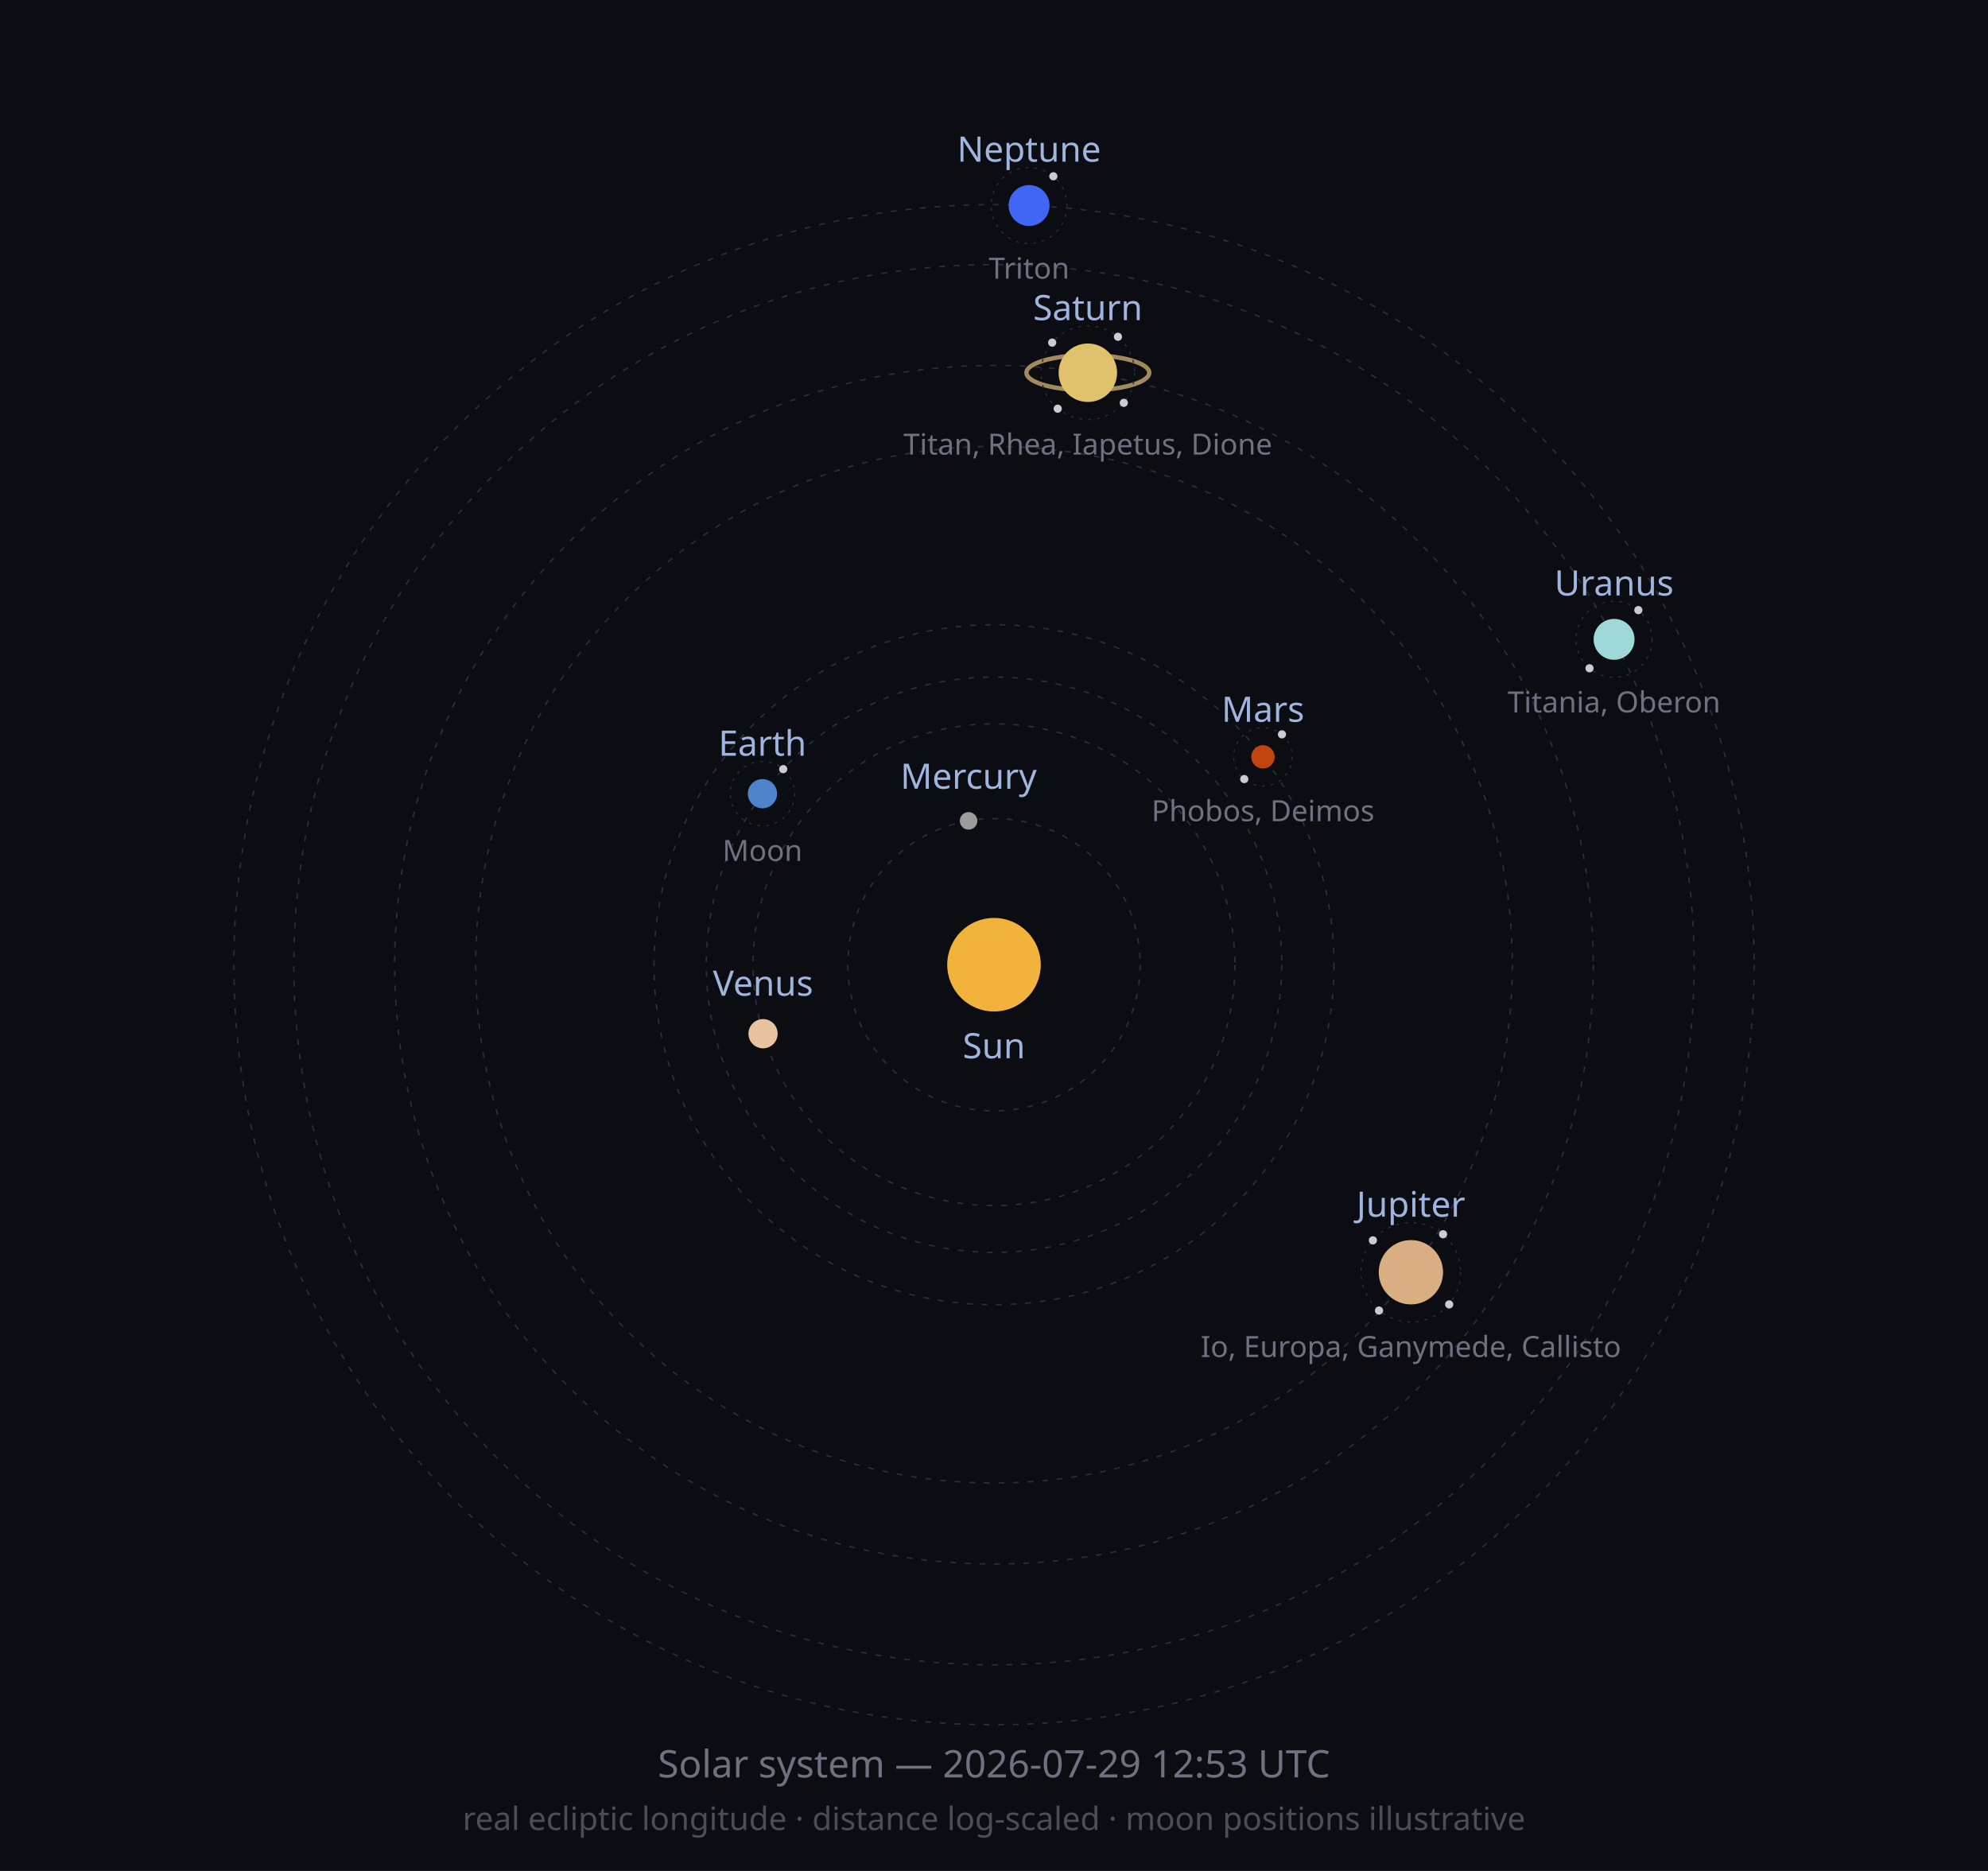
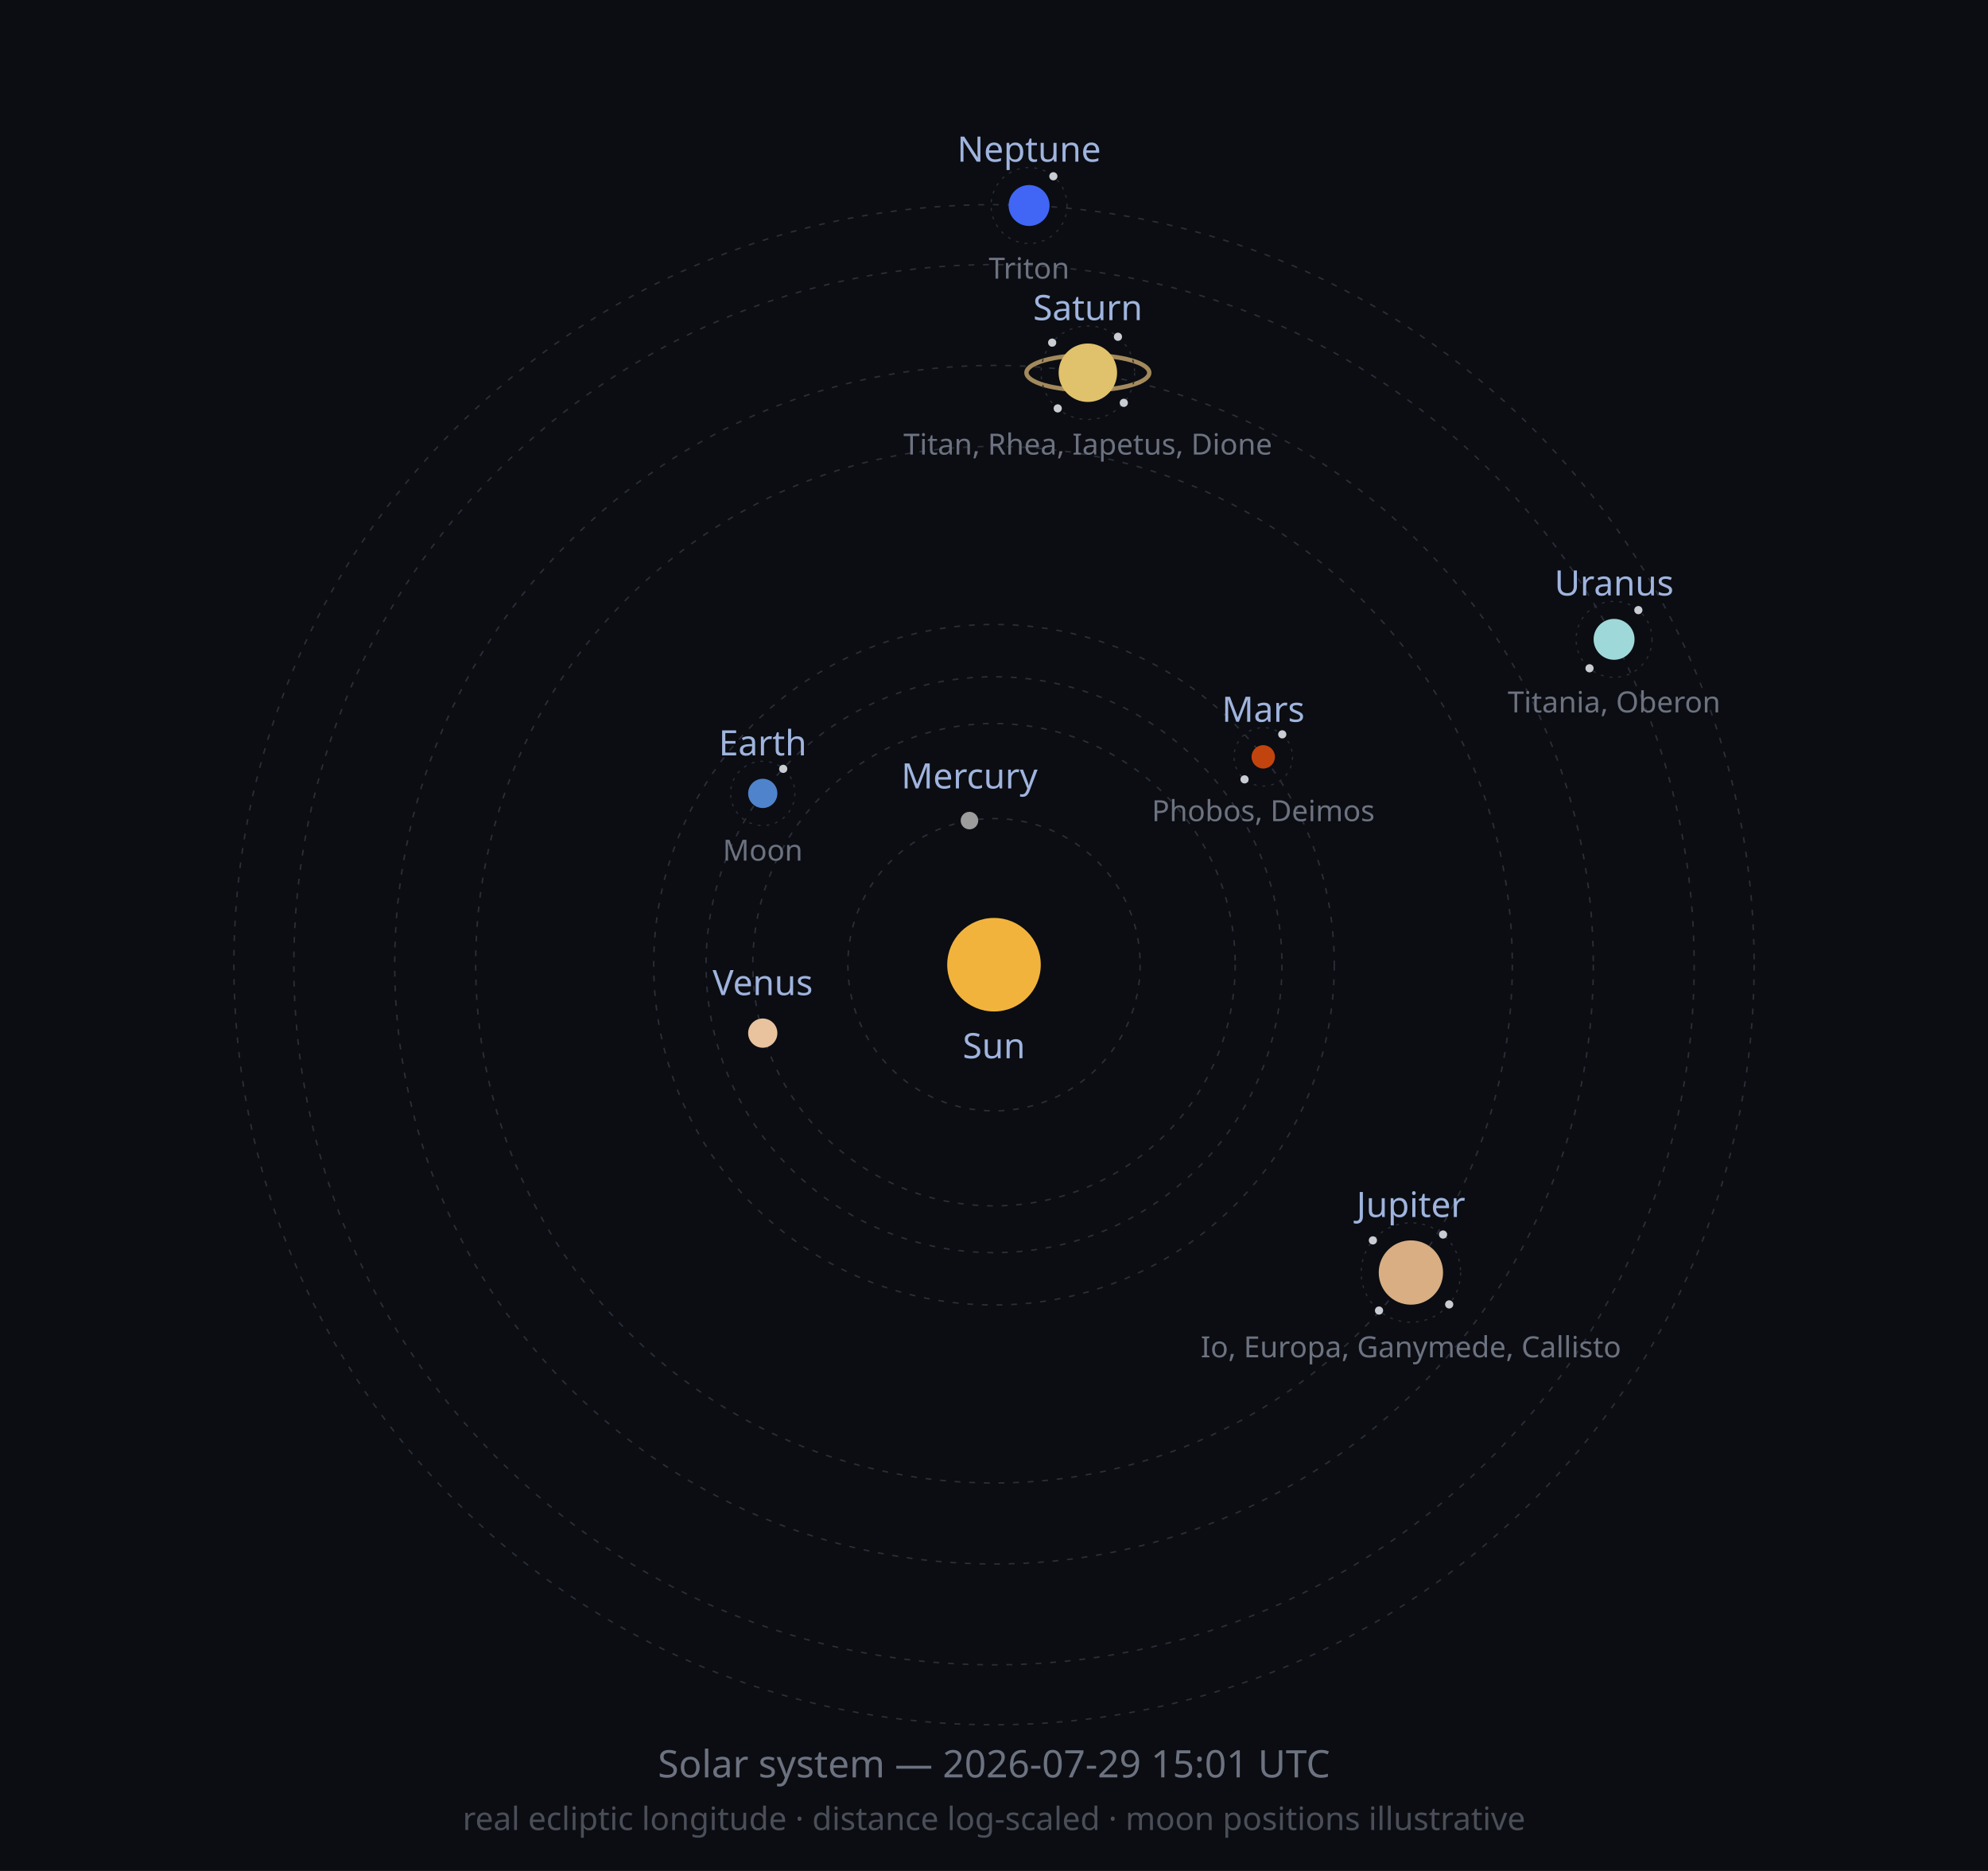
<svg xmlns="http://www.w3.org/2000/svg" width="680" height="640" viewBox="0 0 680 640" role="img">
  <defs>
    <marker id="arrow" viewBox="0 0 10 10" refX="8" refY="5" markerWidth="6" markerHeight="6" orient="auto-start-reverse">
      <path d="M2 1L8 5L2 9" fill="none" stroke="context-stroke" stroke-width="1.5" stroke-linecap="round" stroke-linejoin="round" />
    </marker>
  </defs>
  <style>
  .orbit { fill: none; stroke: #2A2E38; stroke-width: 0.5; stroke-dasharray: 2 3; }
  .moonorbit { fill: none; stroke: #2A2E38; stroke-width: 0.4; stroke-dasharray: 1 2; }
  .lbl { font-family: sans-serif; font-size: 12px; fill: #9FB4DE; }
  .moonlbl { font-family: sans-serif; font-size: 10px; fill: #6C7280; }
</style>
  <rect width="680" height="640" fill="#0B0D12" />
  <circle class="orbit" cx="340" cy="330" r="50.0" />
-   <circle class="orbit" cx="340" cy="330" r="82.4" />
-   <circle class="orbit" cx="340" cy="330" r="98.4" />
-   <circle class="orbit" cx="340" cy="330" r="116.3" />
+   <circle class="orbit" cx="340" cy="330" r="82.5" />
+   <circle class="orbit" cx="340" cy="330" r="98.5" />
+   <circle class="orbit" cx="340" cy="330" r="116.4" />
  <circle class="orbit" cx="340" cy="330" r="177.3" />
  <circle class="orbit" cx="340" cy="330" r="205.0" />
  <circle class="orbit" cx="340" cy="330" r="239.5" />
  <circle class="orbit" cx="340" cy="330" r="260.0" />
  <circle cx="340" cy="330" r="16" fill="#F2B33D" />
  <text class="lbl" x="340" y="362" text-anchor="middle">Sun</text>
-   <circle cx="331.3" cy="280.8" r="3" fill="#9C9C9C" />
-   <text class="lbl" x="331.3" y="269.8" text-anchor="middle">Mercury</text>
-   <circle cx="261.0" cy="353.6" r="5" fill="#E8C39E" />
-   <text class="lbl" x="261.0" y="340.6" text-anchor="middle">Venus</text>
-   <circle cx="260.8" cy="271.5" r="5" fill="#4F83CC" />
-   <circle class="moonorbit" cx="260.8" cy="271.5" r="11" />
-   <circle cx="267.9" cy="263.1" r="1.4" fill="#C9CDD3" />
-   <text class="moonlbl" x="260.8" y="294.5" text-anchor="middle">Moon</text>
-   <text class="lbl" x="260.8" y="258.5" text-anchor="middle">Earth</text>
-   <circle cx="432.0" cy="258.9" r="4" fill="#C1440E" />
-   <circle class="moonorbit" cx="432.0" cy="258.9" r="10" />
-   <circle cx="438.5" cy="251.2" r="1.4" fill="#C9CDD3" />
-   <circle cx="425.6" cy="266.5" r="1.4" fill="#C9CDD3" />
-   <text class="moonlbl" x="432.0" y="280.9" text-anchor="middle">Phobos, Deimos</text>
-   <text class="lbl" x="432.0" y="246.9" text-anchor="middle">Mars</text>
-   <circle cx="482.6" cy="435.2" r="11" fill="#D8AE82" />
-   <circle class="moonorbit" cx="482.6" cy="435.2" r="17" />
-   <circle cx="493.6" cy="422.2" r="1.4" fill="#C9CDD3" />
+   <circle cx="331.6" cy="280.7" r="3" fill="#9C9C9C" />
+   <text class="lbl" x="331.6" y="269.7" text-anchor="middle">Mercury</text>
+   <circle cx="260.9" cy="353.4" r="5" fill="#E8C39E" />
+   <text class="lbl" x="260.9" y="340.4" text-anchor="middle">Venus</text>
+   <circle cx="260.9" cy="271.4" r="5" fill="#4F83CC" />
+   <circle class="moonorbit" cx="260.9" cy="271.4" r="11" />
+   <circle cx="267.9" cy="263.0" r="1.4" fill="#C9CDD3" />
+   <text class="moonlbl" x="260.9" y="294.4" text-anchor="middle">Moon</text>
+   <text class="lbl" x="260.9" y="258.4" text-anchor="middle">Earth</text>
+   <circle cx="432.1" cy="258.9" r="4" fill="#C1440E" />
+   <circle class="moonorbit" cx="432.1" cy="258.9" r="10" />
+   <circle cx="438.6" cy="251.2" r="1.4" fill="#C9CDD3" />
+   <circle cx="425.7" cy="266.6" r="1.4" fill="#C9CDD3" />
+   <text class="moonlbl" x="432.1" y="280.9" text-anchor="middle">Phobos, Deimos</text>
+   <text class="lbl" x="432.1" y="246.9" text-anchor="middle">Mars</text>
+   <circle cx="482.6" cy="435.3" r="11" fill="#D8AE82" />
+   <circle class="moonorbit" cx="482.6" cy="435.3" r="17" />
+   <circle cx="493.6" cy="422.3" r="1.4" fill="#C9CDD3" />
  <circle cx="495.7" cy="446.2" r="1.4" fill="#C9CDD3" />
  <circle cx="471.7" cy="448.3" r="1.4" fill="#C9CDD3" />
  <circle cx="469.6" cy="424.3" r="1.4" fill="#C9CDD3" />
-   <text class="moonlbl" x="482.6" y="464.2" text-anchor="middle">Io, Europa, Ganymede, Callisto</text>
-   <text class="lbl" x="482.6" y="416.2" text-anchor="middle">Jupiter</text>
+   <text class="moonlbl" x="482.6" y="464.3" text-anchor="middle">Io, Europa, Ganymede, Callisto</text>
+   <text class="lbl" x="482.6" y="416.3" text-anchor="middle">Jupiter</text>
  <ellipse cx="372.1" cy="127.5" rx="21.0" ry="6.0" fill="none" stroke="#C9A96E" stroke-width="1.5" opacity="0.8" />
  <circle cx="372.1" cy="127.5" r="10" fill="#E0C16C" />
  <circle class="moonorbit" cx="372.1" cy="127.5" r="16" />
  <circle cx="382.4" cy="115.2" r="1.4" fill="#C9CDD3" />
  <circle cx="384.4" cy="137.8" r="1.4" fill="#C9CDD3" />
-   <circle cx="361.8" cy="139.8" r="1.4" fill="#C9CDD3" />
+   <circle cx="361.8" cy="139.7" r="1.4" fill="#C9CDD3" />
  <circle cx="359.9" cy="117.2" r="1.4" fill="#C9CDD3" />
  <text class="moonlbl" x="372.1" y="155.5" text-anchor="middle">Titan, Rhea, Iapetus, Dione</text>
  <text class="lbl" x="372.1" y="109.5" text-anchor="middle">Saturn</text>
  <circle cx="552.1" cy="218.7" r="7" fill="#9FD8D8" />
  <circle class="moonorbit" cx="552.1" cy="218.7" r="13" />
  <circle cx="560.4" cy="208.7" r="1.4" fill="#C9CDD3" />
  <circle cx="543.7" cy="228.6" r="1.4" fill="#C9CDD3" />
  <text class="moonlbl" x="552.1" y="243.7" text-anchor="middle">Titania, Oberon</text>
  <text class="lbl" x="552.1" y="203.7" text-anchor="middle">Uranus</text>
  <circle cx="352.0" cy="70.3" r="7" fill="#4166F5" />
  <circle class="moonorbit" cx="352.0" cy="70.3" r="13" />
  <circle cx="360.3" cy="60.3" r="1.4" fill="#C9CDD3" />
  <text class="moonlbl" x="352.0" y="95.3" text-anchor="middle">Triton</text>
  <text class="lbl" x="352.0" y="55.3" text-anchor="middle">Neptune</text>
-   <text x="340" y="608" font-size="13" fill="#6C7280" text-anchor="middle" font-family="sans-serif">Solar system — 2026-07-29 12:53 UTC</text>
+   <text x="340" y="608" font-size="13" fill="#6C7280" text-anchor="middle" font-family="sans-serif">Solar system — 2026-07-29 15:01 UTC</text>
  <text x="340" y="626" font-size="11" fill="#4A4E58" text-anchor="middle" font-family="sans-serif">real ecliptic longitude · distance log-scaled · moon positions illustrative</text>
</svg>
